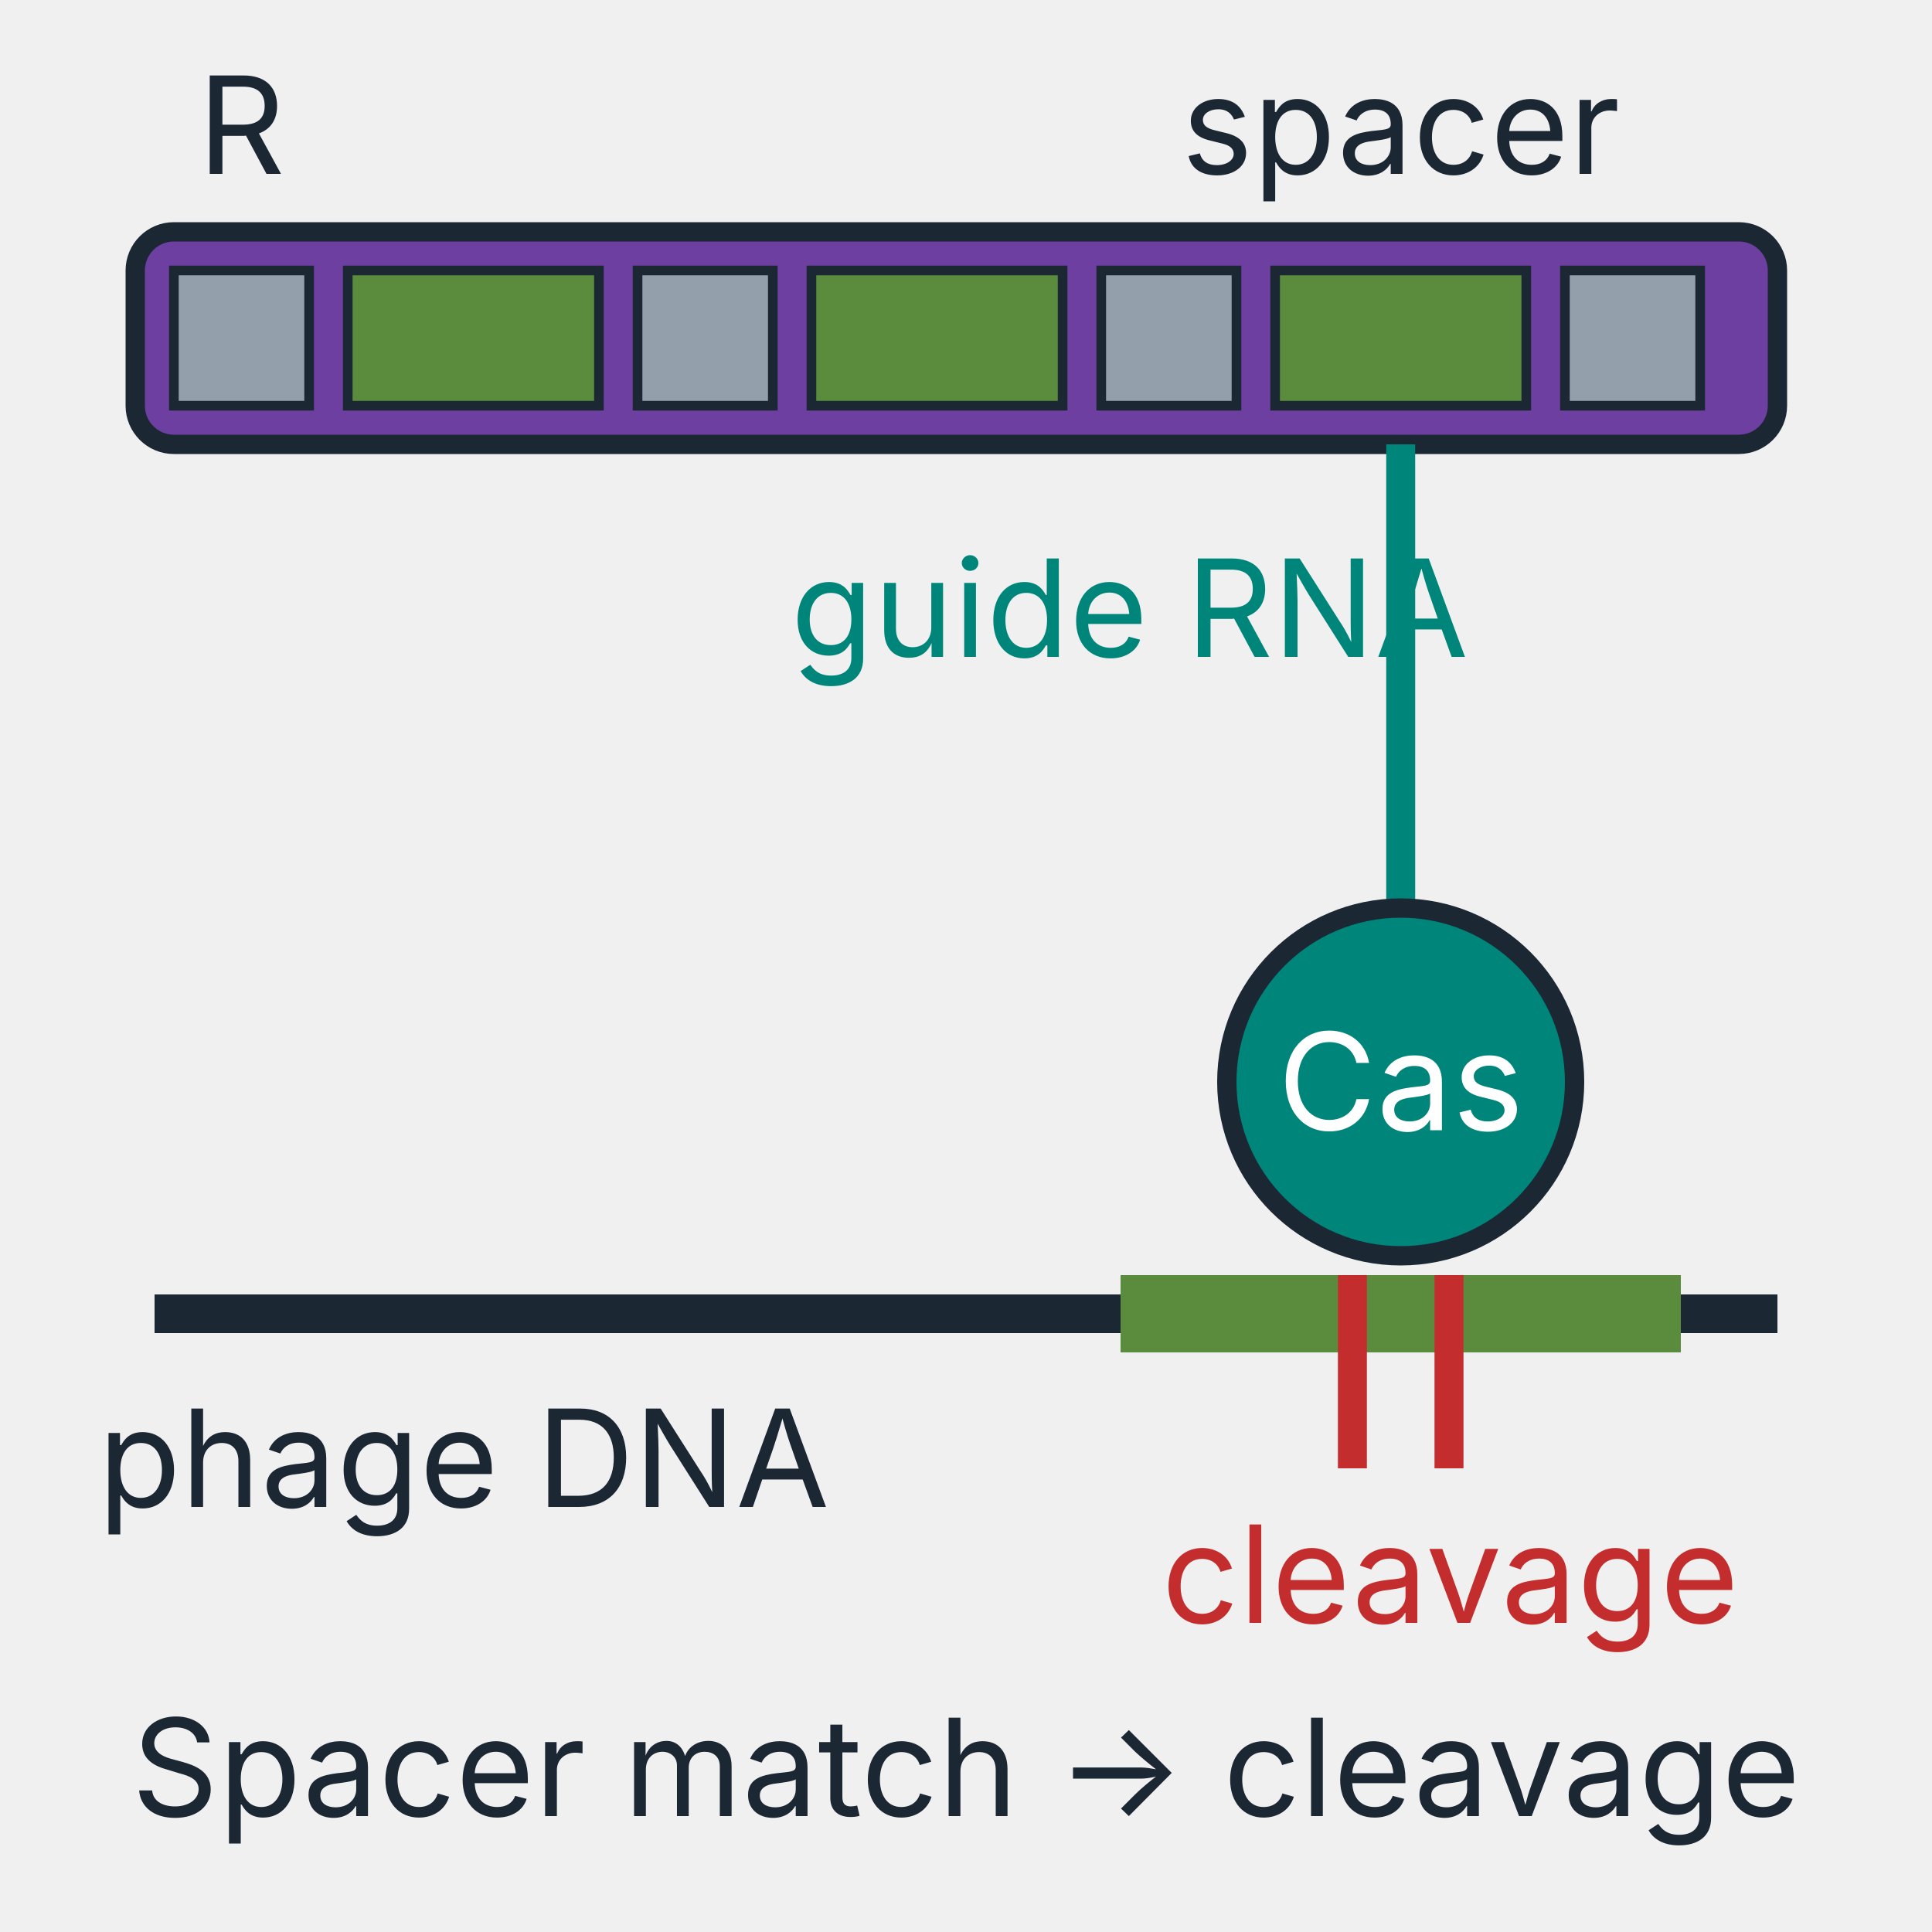
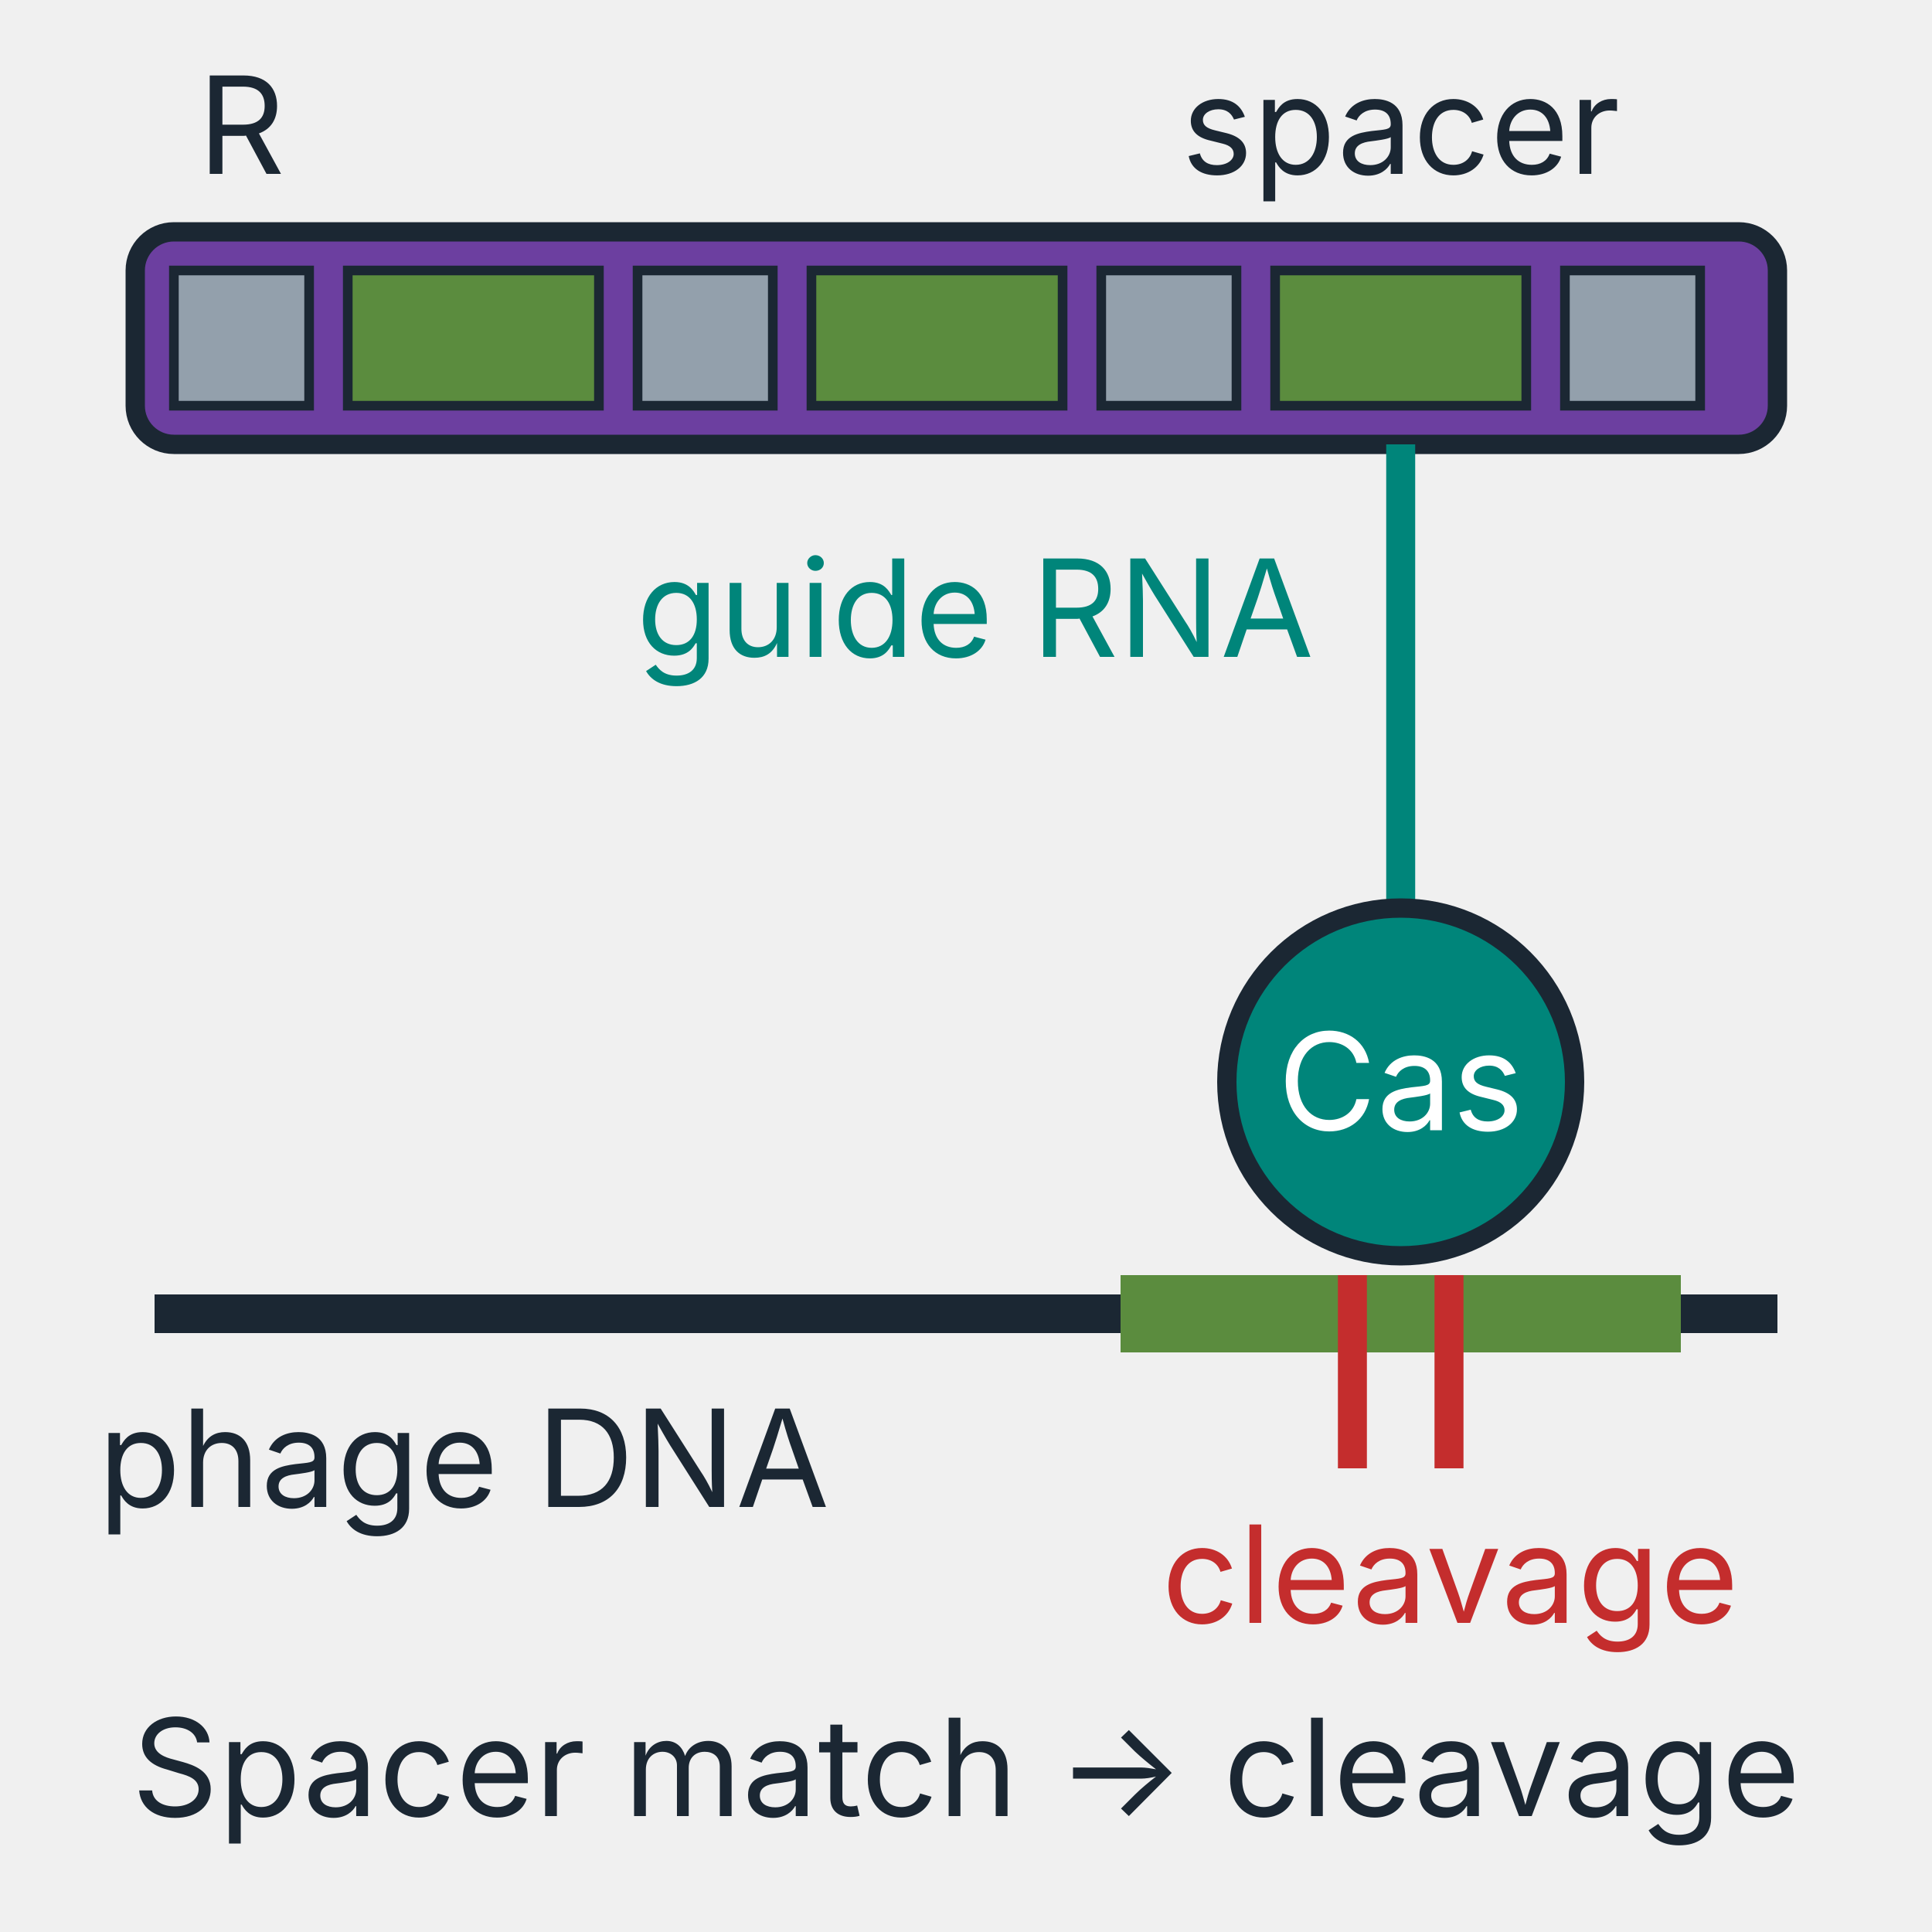
<svg xmlns="http://www.w3.org/2000/svg" viewBox="0 0 100 100" width="100" height="100" class="pp-icon pp-virology" role="img" aria-labelledby="t-crispr_spacer_match d-crispr_spacer_match" data-license="CC-BY-4.0" data-copyright="ZengZichao">
  <g id="layer-body-crispr_spacer_match" data-name="body">
    <rect x="7" y="12" width="85" height="11" rx="2" ry="2" fill="#6C3FA0" data-pp="gene" stroke="#1B2733" stroke-width="1" />
    <rect x="9" y="14" width="7" height="7" fill="#93A0AC" data-pp="muted" stroke="#1B2733" stroke-width="0.5" />
    <rect x="18" y="14" width="13" height="7" fill="#5B8C3E" data-pp="virus" stroke="#1B2733" stroke-width="0.5" />
    <rect x="33" y="14" width="7" height="7" fill="#93A0AC" data-pp="muted" stroke="#1B2733" stroke-width="0.5" />
    <rect x="42" y="14" width="13" height="7" fill="#5B8C3E" data-pp="virus" stroke="#1B2733" stroke-width="0.5" />
    <rect x="57" y="14" width="7" height="7" fill="#93A0AC" data-pp="muted" stroke="#1B2733" stroke-width="0.5" />
    <rect x="66" y="14" width="13" height="7" fill="#5B8C3E" data-pp="virus" stroke="#1B2733" stroke-width="0.5" />
    <rect x="81" y="14" width="7" height="7" fill="#93A0AC" data-pp="muted" stroke="#1B2733" stroke-width="0.5" />
    <line x1="72.5" y1="23" x2="72.5" y2="47" stroke="#00857A" data-pp="metabolism" stroke-width="1.5" />
    <circle cx="72.5" cy="56" r="9" fill="#00857A" data-pp="metabolism" stroke="#1B2733" stroke-width="1" />
    <path d="M8 68L92 68" fill="none" stroke="#1B2733" data-pp="ink" stroke-width="2" />
    <path d="M58 68L87 68" fill="none" stroke="#5B8C3E" data-pp="virus" stroke-width="4" />
    <line x1="70" y1="66" x2="70" y2="76" stroke="#C42D2D" data-pp="alert" stroke-width="1.5" />
    <line x1="75" y1="66" x2="75" y2="76" stroke="#C42D2D" data-pp="alert" stroke-width="1.5" />
  </g>
  <g id="layer-annotation-crispr_spacer_match" data-name="annotation">
    <text x="12.5" y="9" font-size="7" font-family="Inter,Helvetica,Arial,sans-serif" fill="#1B2733" data-pp="ink" text-anchor="middle">R</text>
    <text x="72.5" y="9" font-size="7" font-family="Inter,Helvetica,Arial,sans-serif" fill="#1B2733" data-pp="ink" text-anchor="middle">spacer</text>
-     <text x="76" y="34" font-size="7" font-family="Inter,Helvetica,Arial,sans-serif" fill="#00857A" data-pp="metabolism" text-anchor="end">guide RNA</text>
+     <text x="68" y="34" font-size="7" font-family="Inter,Helvetica,Arial,sans-serif" fill="#00857A" data-pp="metabolism" text-anchor="end">guide RNA</text>
    <text x="72.5" y="58.5" font-size="7" font-family="Inter,Helvetica,Arial,sans-serif" fill="#FFFFFF" data-pp="white" text-anchor="middle">Cas</text>
    <text x="24" y="78" font-size="7" font-family="Inter,Helvetica,Arial,sans-serif" fill="#1B2733" data-pp="ink" text-anchor="middle">phage DNA</text>
    <text x="90" y="84" font-size="7" font-family="Inter,Helvetica,Arial,sans-serif" fill="#C42D2D" data-pp="alert" text-anchor="end">cleavage</text>
    <text x="50" y="94" font-size="7" font-family="Inter,Helvetica,Arial,sans-serif" fill="#1B2733" data-pp="ink" text-anchor="middle">Spacer match → cleavage</text>
  </g>
</svg>
